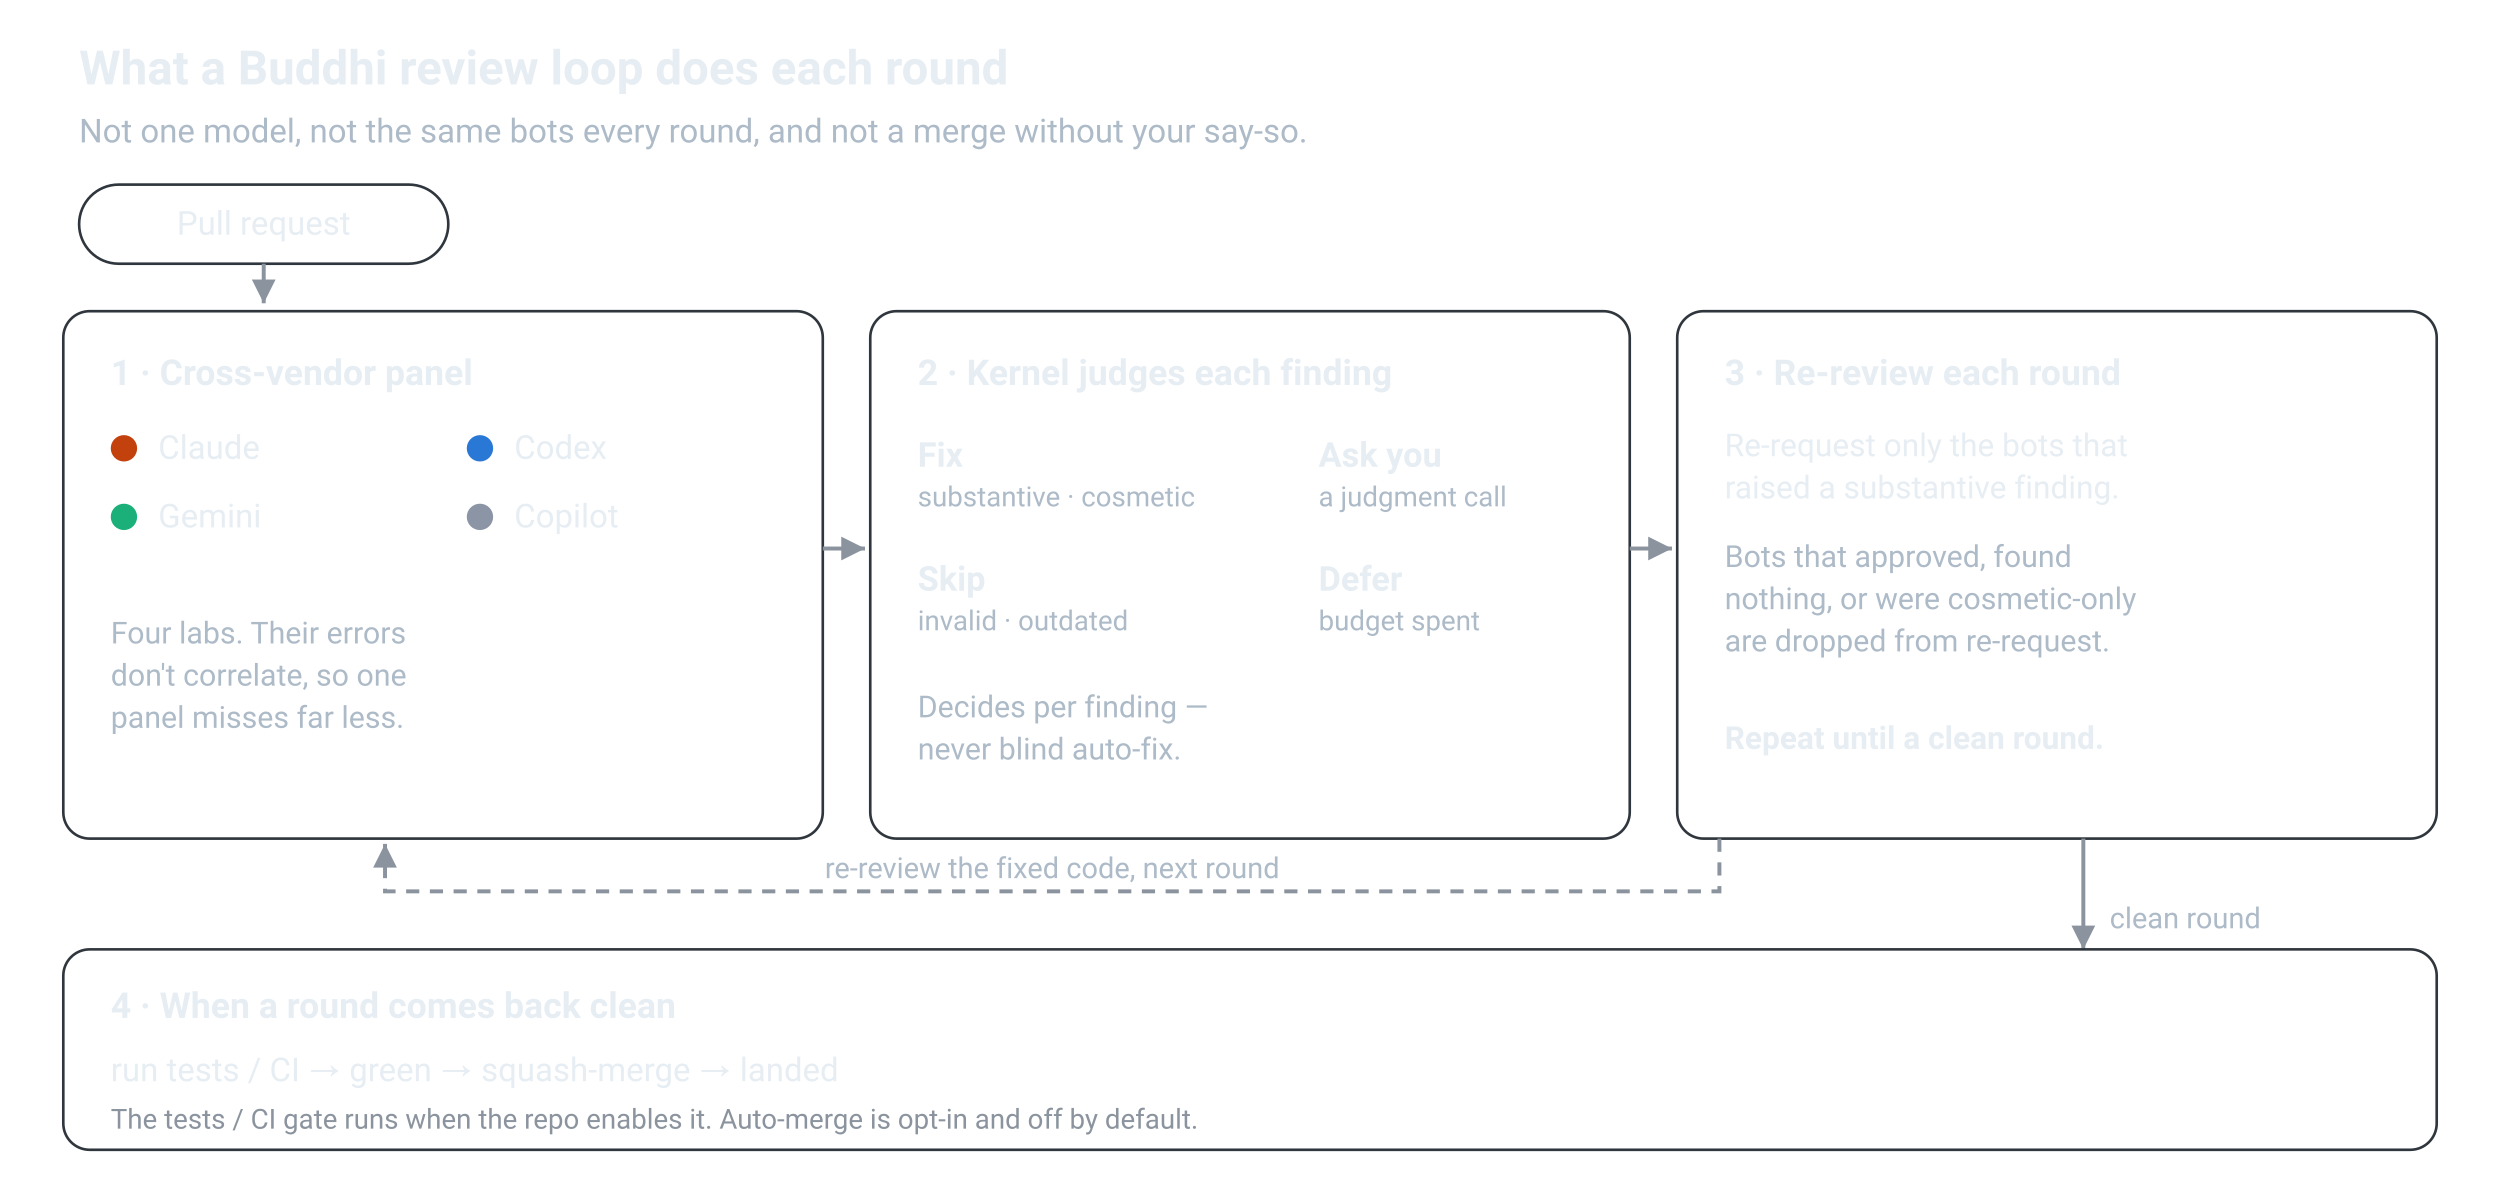
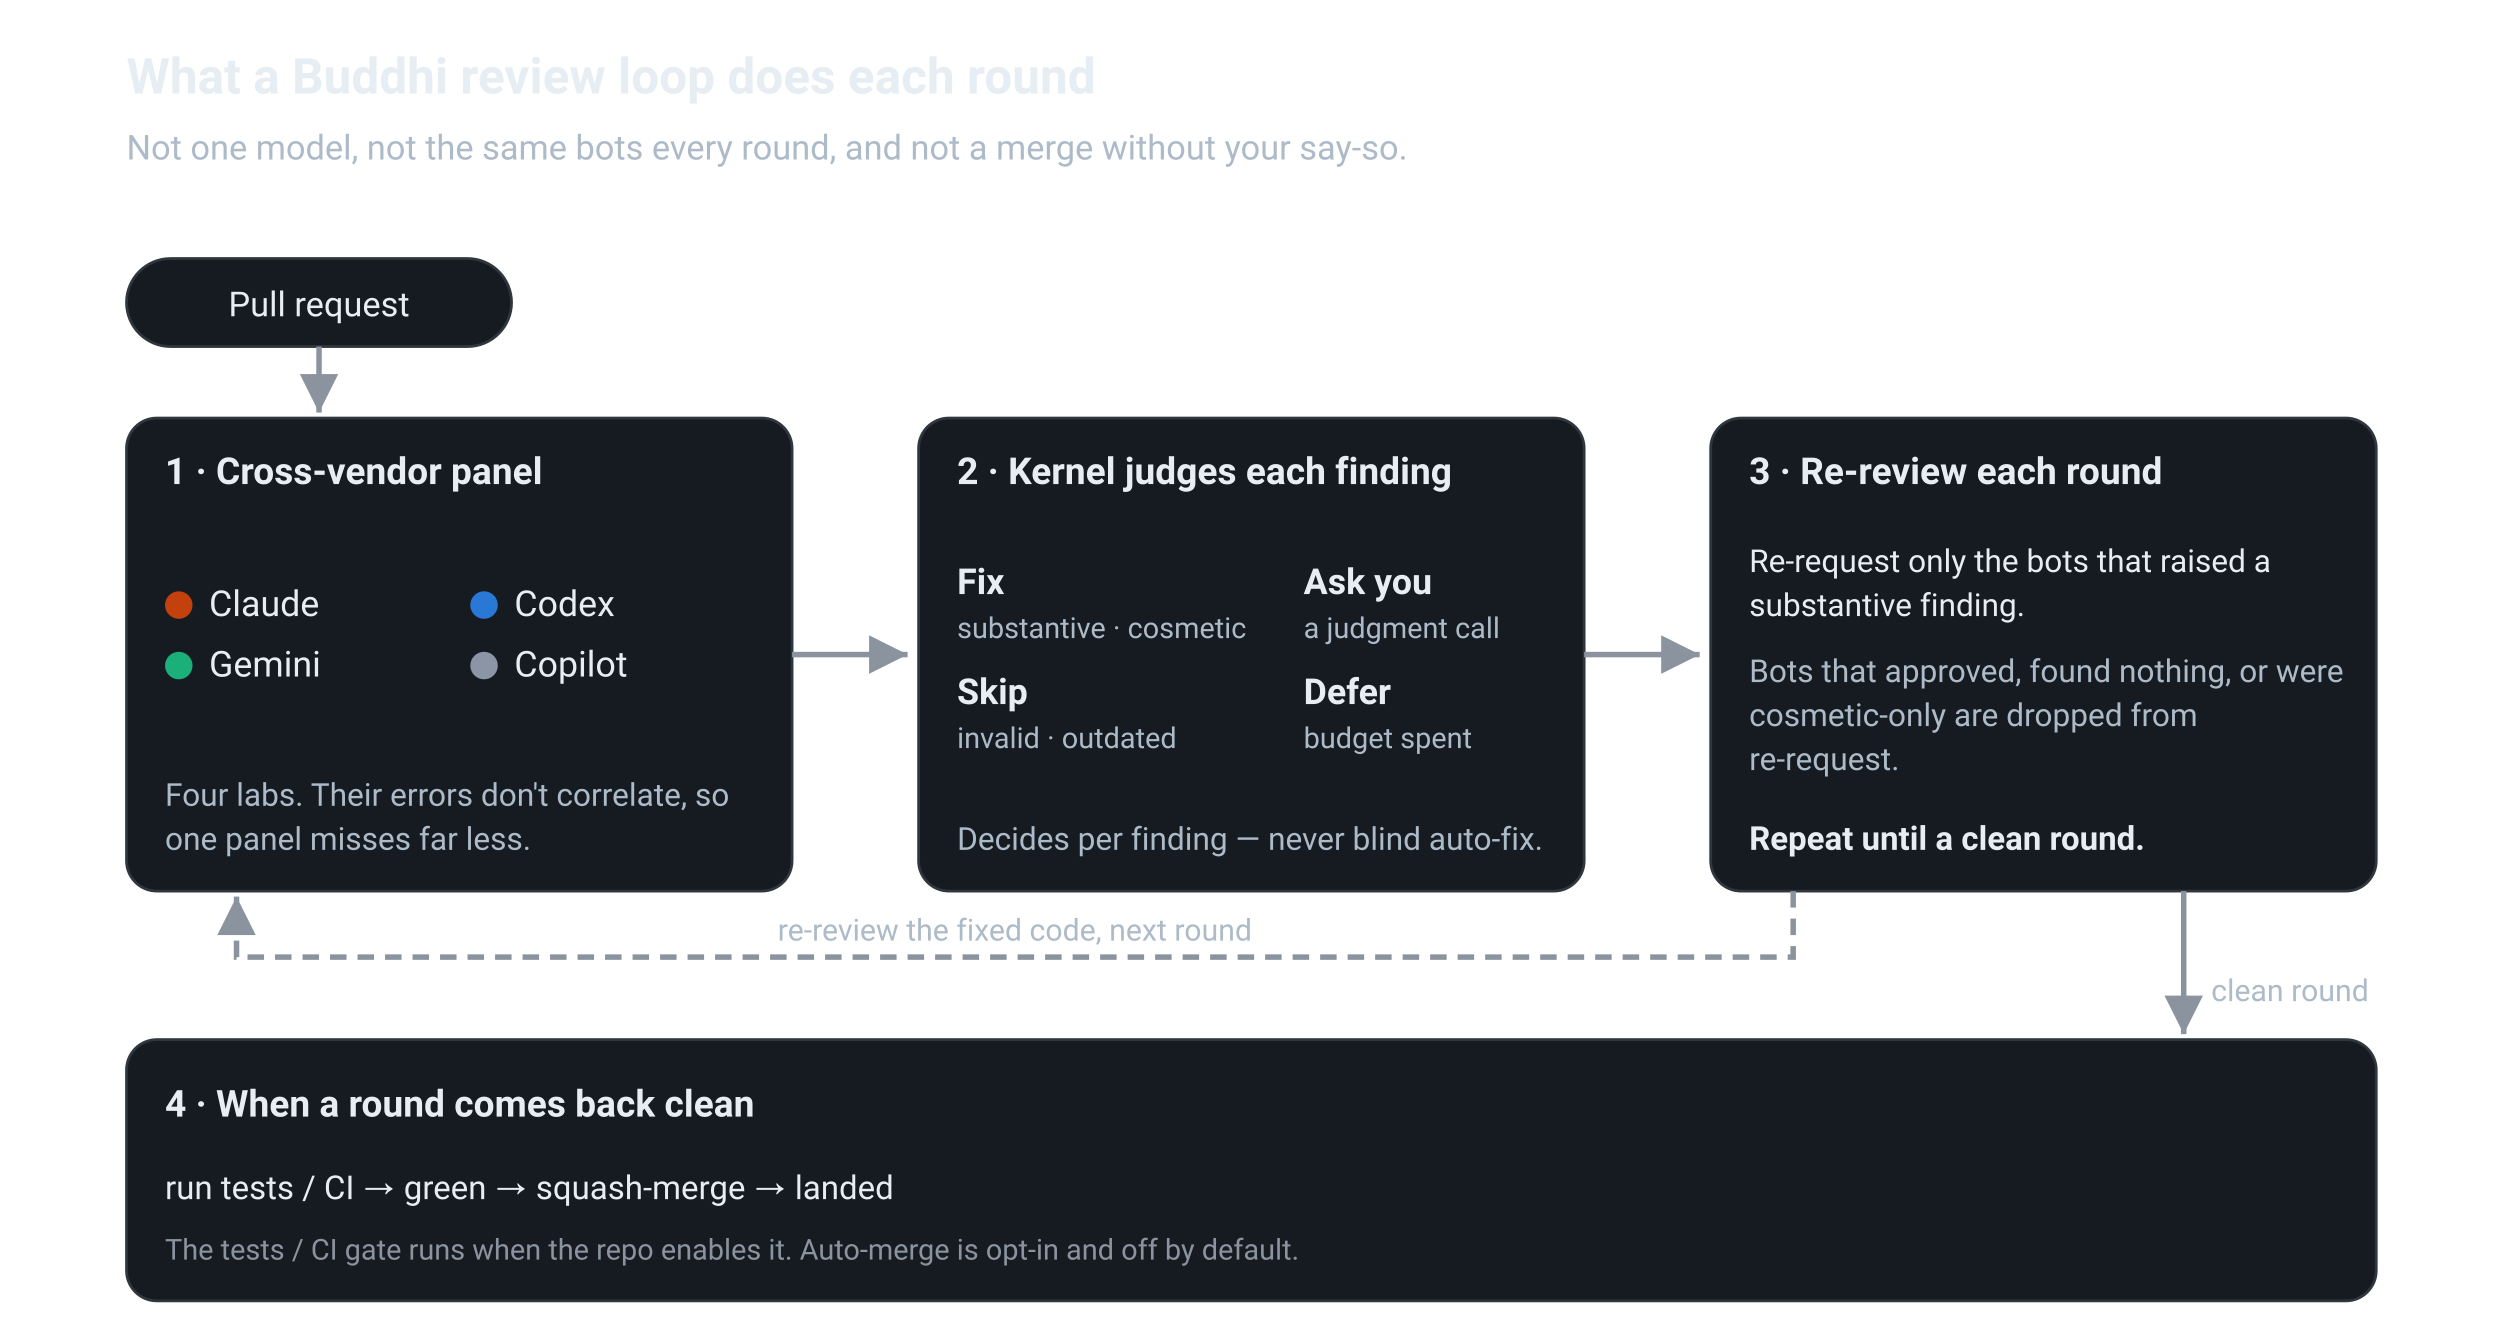
- <svg xmlns="http://www.w3.org/2000/svg" viewBox="0 0 948 452" font-family="-apple-system,Segoe UI,Roboto,Helvetica,Arial,sans-serif">
+ <svg xmlns="http://www.w3.org/2000/svg" viewBox="0 0 909 487" font-family="-apple-system,Segoe UI,Roboto,Helvetica,Arial,sans-serif">
  <defs>
-     <marker id="ar" markerWidth="9" markerHeight="9" refX="6" refY="3" orient="auto">
-       <path d="M0,0 L6,3 L0,6 Z" fill="#8b949e" />
+     <marker id="ar" markerWidth="11" markerHeight="11" refX="7" refY="3.5" orient="auto">
+       <path d="M0,0 L7,3.5 L0,7 Z" fill="#8b949e" />
    </marker>
  </defs>
-   <text x="30" y="32" font-size="18" font-weight="700" fill="#e6edf3">What a Buddhi review loop does each round</text>
-   <text x="30" y="54" font-size="12.5" fill="#adbac7">Not one model, not the same bots every round, and not a merge without your say-so.</text>
-   <rect x="30" y="70" width="140" height="30" rx="15" fill="none" stroke="#30363d" stroke-width="1" />
-   <text x="100" y="89" text-anchor="middle" font-size="12.5" fill="#e6edf3">Pull request</text>
-   <path d="M100,100 L100,115" fill="none" stroke="#8b949e" stroke-width="1.5" marker-end="url(#ar)" />
-   <rect x="24" y="118" width="288" height="200" rx="10" fill="none" stroke="#30363d" stroke-width="1" />
-   <text x="42" y="146" font-size="13.5" font-weight="700" fill="#e6edf3">1 · Cross-vendor panel</text>
-   <circle cx="47" cy="170" r="5" fill="#C2410C" />
-   <text x="60" y="174" font-size="12.5" fill="#e6edf3">Claude</text>
-   <circle cx="182" cy="170" r="5" fill="#2A78D6" />
-   <text x="195" y="174" font-size="12.5" fill="#e6edf3">Codex</text>
-   <circle cx="47" cy="196" r="5" fill="#1BAF7A" />
-   <text x="60" y="200" font-size="12.5" fill="#e6edf3">Gemini</text>
-   <circle cx="182" cy="196" r="5" fill="#8B95A5" />
-   <text x="195" y="200" font-size="12.5" fill="#e6edf3">Copilot</text>
-   <text x="42" y="244" font-size="11.5" fill="#adbac7">Four labs. Their errors</text>
-   <text x="42" y="260" font-size="11.5" fill="#adbac7">don't correlate, so one</text>
-   <text x="42" y="276" font-size="11.5" fill="#adbac7">panel misses far less.</text>
-   <rect x="330" y="118" width="288" height="200" rx="10" fill="none" stroke="#30363d" stroke-width="1" />
-   <text x="348" y="146" font-size="13.5" font-weight="700" fill="#e6edf3">2 · Kernel judges each finding</text>
-   <text x="348" y="177" font-size="13" font-weight="700" fill="#e6edf3">Fix</text>
-   <text x="348" y="192" font-size="10.5" fill="#adbac7">substantive · cosmetic</text>
-   <text x="500" y="177" font-size="13" font-weight="700" fill="#e6edf3">Ask you</text>
-   <text x="500" y="192" font-size="10.5" fill="#adbac7">a judgment call</text>
-   <text x="348" y="224" font-size="13" font-weight="700" fill="#e6edf3">Skip</text>
-   <text x="348" y="239" font-size="10.5" fill="#adbac7">invalid · outdated</text>
-   <text x="500" y="224" font-size="13" font-weight="700" fill="#e6edf3">Defer</text>
-   <text x="500" y="239" font-size="10.5" fill="#adbac7">budget spent</text>
-   <text x="348" y="272" font-size="11.5" fill="#adbac7">Decides per finding —</text>
-   <text x="348" y="288" font-size="11.5" fill="#adbac7">never blind auto-fix.</text>
-   <rect x="636" y="118" width="288" height="200" rx="10" fill="none" stroke="#30363d" stroke-width="1" />
-   <text x="654" y="146" font-size="13.5" font-weight="700" fill="#e6edf3">3 · Re-review each round</text>
-   <text x="654" y="173" font-size="12" fill="#e6edf3">Re-request only the bots that</text>
-   <text x="654" y="189" font-size="12" fill="#e6edf3">raised a substantive finding.</text>
-   <text x="654" y="215" font-size="11.5" fill="#adbac7">Bots that approved, found</text>
-   <text x="654" y="231" font-size="11.5" fill="#adbac7">nothing, or were cosmetic-only</text>
-   <text x="654" y="247" font-size="11.5" fill="#adbac7">are dropped from re-request.</text>
-   <text x="654" y="284" font-size="12" font-weight="700" fill="#e6edf3">Repeat until a clean round.</text>
-   <path d="M312,208 L328,208" fill="none" stroke="#8b949e" stroke-width="1.5" marker-end="url(#ar)" />
-   <path d="M618,208 L634,208" fill="none" stroke="#8b949e" stroke-width="1.5" marker-end="url(#ar)" />
-   <path d="M652,318 L652,338 L146,338 L146,320" fill="none" stroke="#8b949e" stroke-width="1.5" stroke-dasharray="5 4" marker-end="url(#ar)" />
-   <text x="399" y="333" text-anchor="middle" font-size="11" fill="#adbac7">re-review the fixed code, next round</text>
-   <path d="M790,318 L790,360" fill="none" stroke="#8b949e" stroke-width="1.5" marker-end="url(#ar)" />
-   <text x="800" y="352" font-size="11" fill="#adbac7">clean round</text>
-   <rect x="24" y="360" width="900" height="76" rx="10" fill="none" stroke="#30363d" stroke-width="1" />
-   <text x="42" y="386" font-size="13.5" font-weight="700" fill="#e6edf3">4 · When a round comes back clean</text>
-   <text x="42" y="410" font-size="12.5" fill="#e6edf3">run tests / CI  →  green  →  squash-merge  →  landed</text>
-   <text x="42" y="428" font-size="10.5" fill="#8b949e">The tests / CI gate runs when the repo enables it. Auto-merge is opt-in and off by default.</text>
+   <text x="46" y="34" font-size="18" font-weight="700" fill="#e6edf3">What a Buddhi review loop does each round</text>
+   <text x="46" y="58" font-size="12.5" fill="#adbac7">Not one model, not the same bots every round, and not a merge without your say-so.</text>
+   <rect x="46" y="94" width="140" height="32" rx="16" fill="#161b22" stroke="#30363d" stroke-width="1" />
+   <text x="116" y="115" text-anchor="middle" font-size="12.5" fill="#e6edf3">Pull request</text>
+   <path d="M116,126 L116,150" fill="none" stroke="#8b949e" stroke-width="2" marker-end="url(#ar)" />
+   <rect x="46" y="152" width="242" height="172" rx="11" fill="#161b22" stroke="#30363d" stroke-width="1" />
+   <text x="60" y="176" font-size="13.5" font-weight="700" fill="#e6edf3">1 · Cross-vendor panel</text>
+   <circle cx="65" cy="220" r="5" fill="#C2410C" />
+   <text x="76" y="224" font-size="13" fill="#e6edf3">Claude</text>
+   <circle cx="176" cy="220" r="5" fill="#2A78D6" />
+   <text x="187" y="224" font-size="13" fill="#e6edf3">Codex</text>
+   <circle cx="65" cy="242" r="5" fill="#1BAF7A" />
+   <text x="76" y="246" font-size="13" fill="#e6edf3">Gemini</text>
+   <circle cx="176" cy="242" r="5" fill="#8B95A5" />
+   <text x="187" y="246" font-size="13" fill="#e6edf3">Copilot</text>
+   <text x="60" y="293" font-size="11.5" fill="#adbac7">Four labs. Their errors don't correlate, so</text>
+   <text x="60" y="309" font-size="11.5" fill="#adbac7">one panel misses far less.</text>
+   <rect x="334" y="152" width="242" height="172" rx="11" fill="#161b22" stroke="#30363d" stroke-width="1" />
+   <text x="348" y="176" font-size="13.5" font-weight="700" fill="#e6edf3">2 · Kernel judges each finding</text>
+   <text x="348" y="216" font-size="13" font-weight="700" fill="#e6edf3">Fix</text>
+   <text x="348" y="232" font-size="10.5" fill="#adbac7">substantive · cosmetic</text>
+   <text x="474" y="216" font-size="13" font-weight="700" fill="#e6edf3">Ask you</text>
+   <text x="474" y="232" font-size="10.5" fill="#adbac7">a judgment call</text>
+   <text x="348" y="256" font-size="13" font-weight="700" fill="#e6edf3">Skip</text>
+   <text x="348" y="272" font-size="10.5" fill="#adbac7">invalid · outdated</text>
+   <text x="474" y="256" font-size="13" font-weight="700" fill="#e6edf3">Defer</text>
+   <text x="474" y="272" font-size="10.5" fill="#adbac7">budget spent</text>
+   <text x="348" y="309" font-size="11.5" fill="#adbac7">Decides per finding — never blind auto-fix.</text>
+   <rect x="622" y="152" width="242" height="172" rx="11" fill="#161b22" stroke="#30363d" stroke-width="1" />
+   <text x="636" y="176" font-size="13.5" font-weight="700" fill="#e6edf3">3 · Re-review each round</text>
+   <text x="636" y="208" font-size="11.5" fill="#e6edf3">Re-request only the bots that raised a</text>
+   <text x="636" y="224" font-size="11.5" fill="#e6edf3">substantive finding.</text>
+   <text x="636" y="248" font-size="11.5" fill="#adbac7">Bots that approved, found nothing, or were</text>
+   <text x="636" y="264" font-size="11.5" fill="#adbac7">cosmetic-only are dropped from</text>
+   <text x="636" y="280" font-size="11.5" fill="#adbac7">re-request.</text>
+   <text x="636" y="309" font-size="12" font-weight="700" fill="#e6edf3">Repeat until a clean round.</text>
+   <path d="M288,238 L330,238" fill="none" stroke="#8b949e" stroke-width="2" marker-end="url(#ar)" />
+   <path d="M576,238 L618,238" fill="none" stroke="#8b949e" stroke-width="2" marker-end="url(#ar)" />
+   <path d="M652,324 L652,348 L86,348 L86,326" fill="none" stroke="#8b949e" stroke-width="2" stroke-dasharray="6 4" marker-end="url(#ar)" />
+   <text x="369" y="342" text-anchor="middle" font-size="11" fill="#adbac7">re-review the fixed code, next round</text>
+   <path d="M794,324 L794,376" fill="none" stroke="#8b949e" stroke-width="2" marker-end="url(#ar)" />
+   <text x="804" y="364" font-size="11" fill="#adbac7">clean round</text>
+   <rect x="46" y="378" width="818" height="95" rx="11" fill="#161b22" stroke="#30363d" stroke-width="1" />
+   <text x="60" y="406" font-size="13.5" font-weight="700" fill="#e6edf3">4 · When a round comes back clean</text>
+   <text x="60" y="436" font-size="12" fill="#e6edf3">run tests / CI  →  green  →  squash-merge  →  landed</text>
+   <text x="60" y="458" font-size="10.5" fill="#8b949e">The tests / CI gate runs when the repo enables it. Auto-merge is opt-in and off by default.</text>
</svg>
